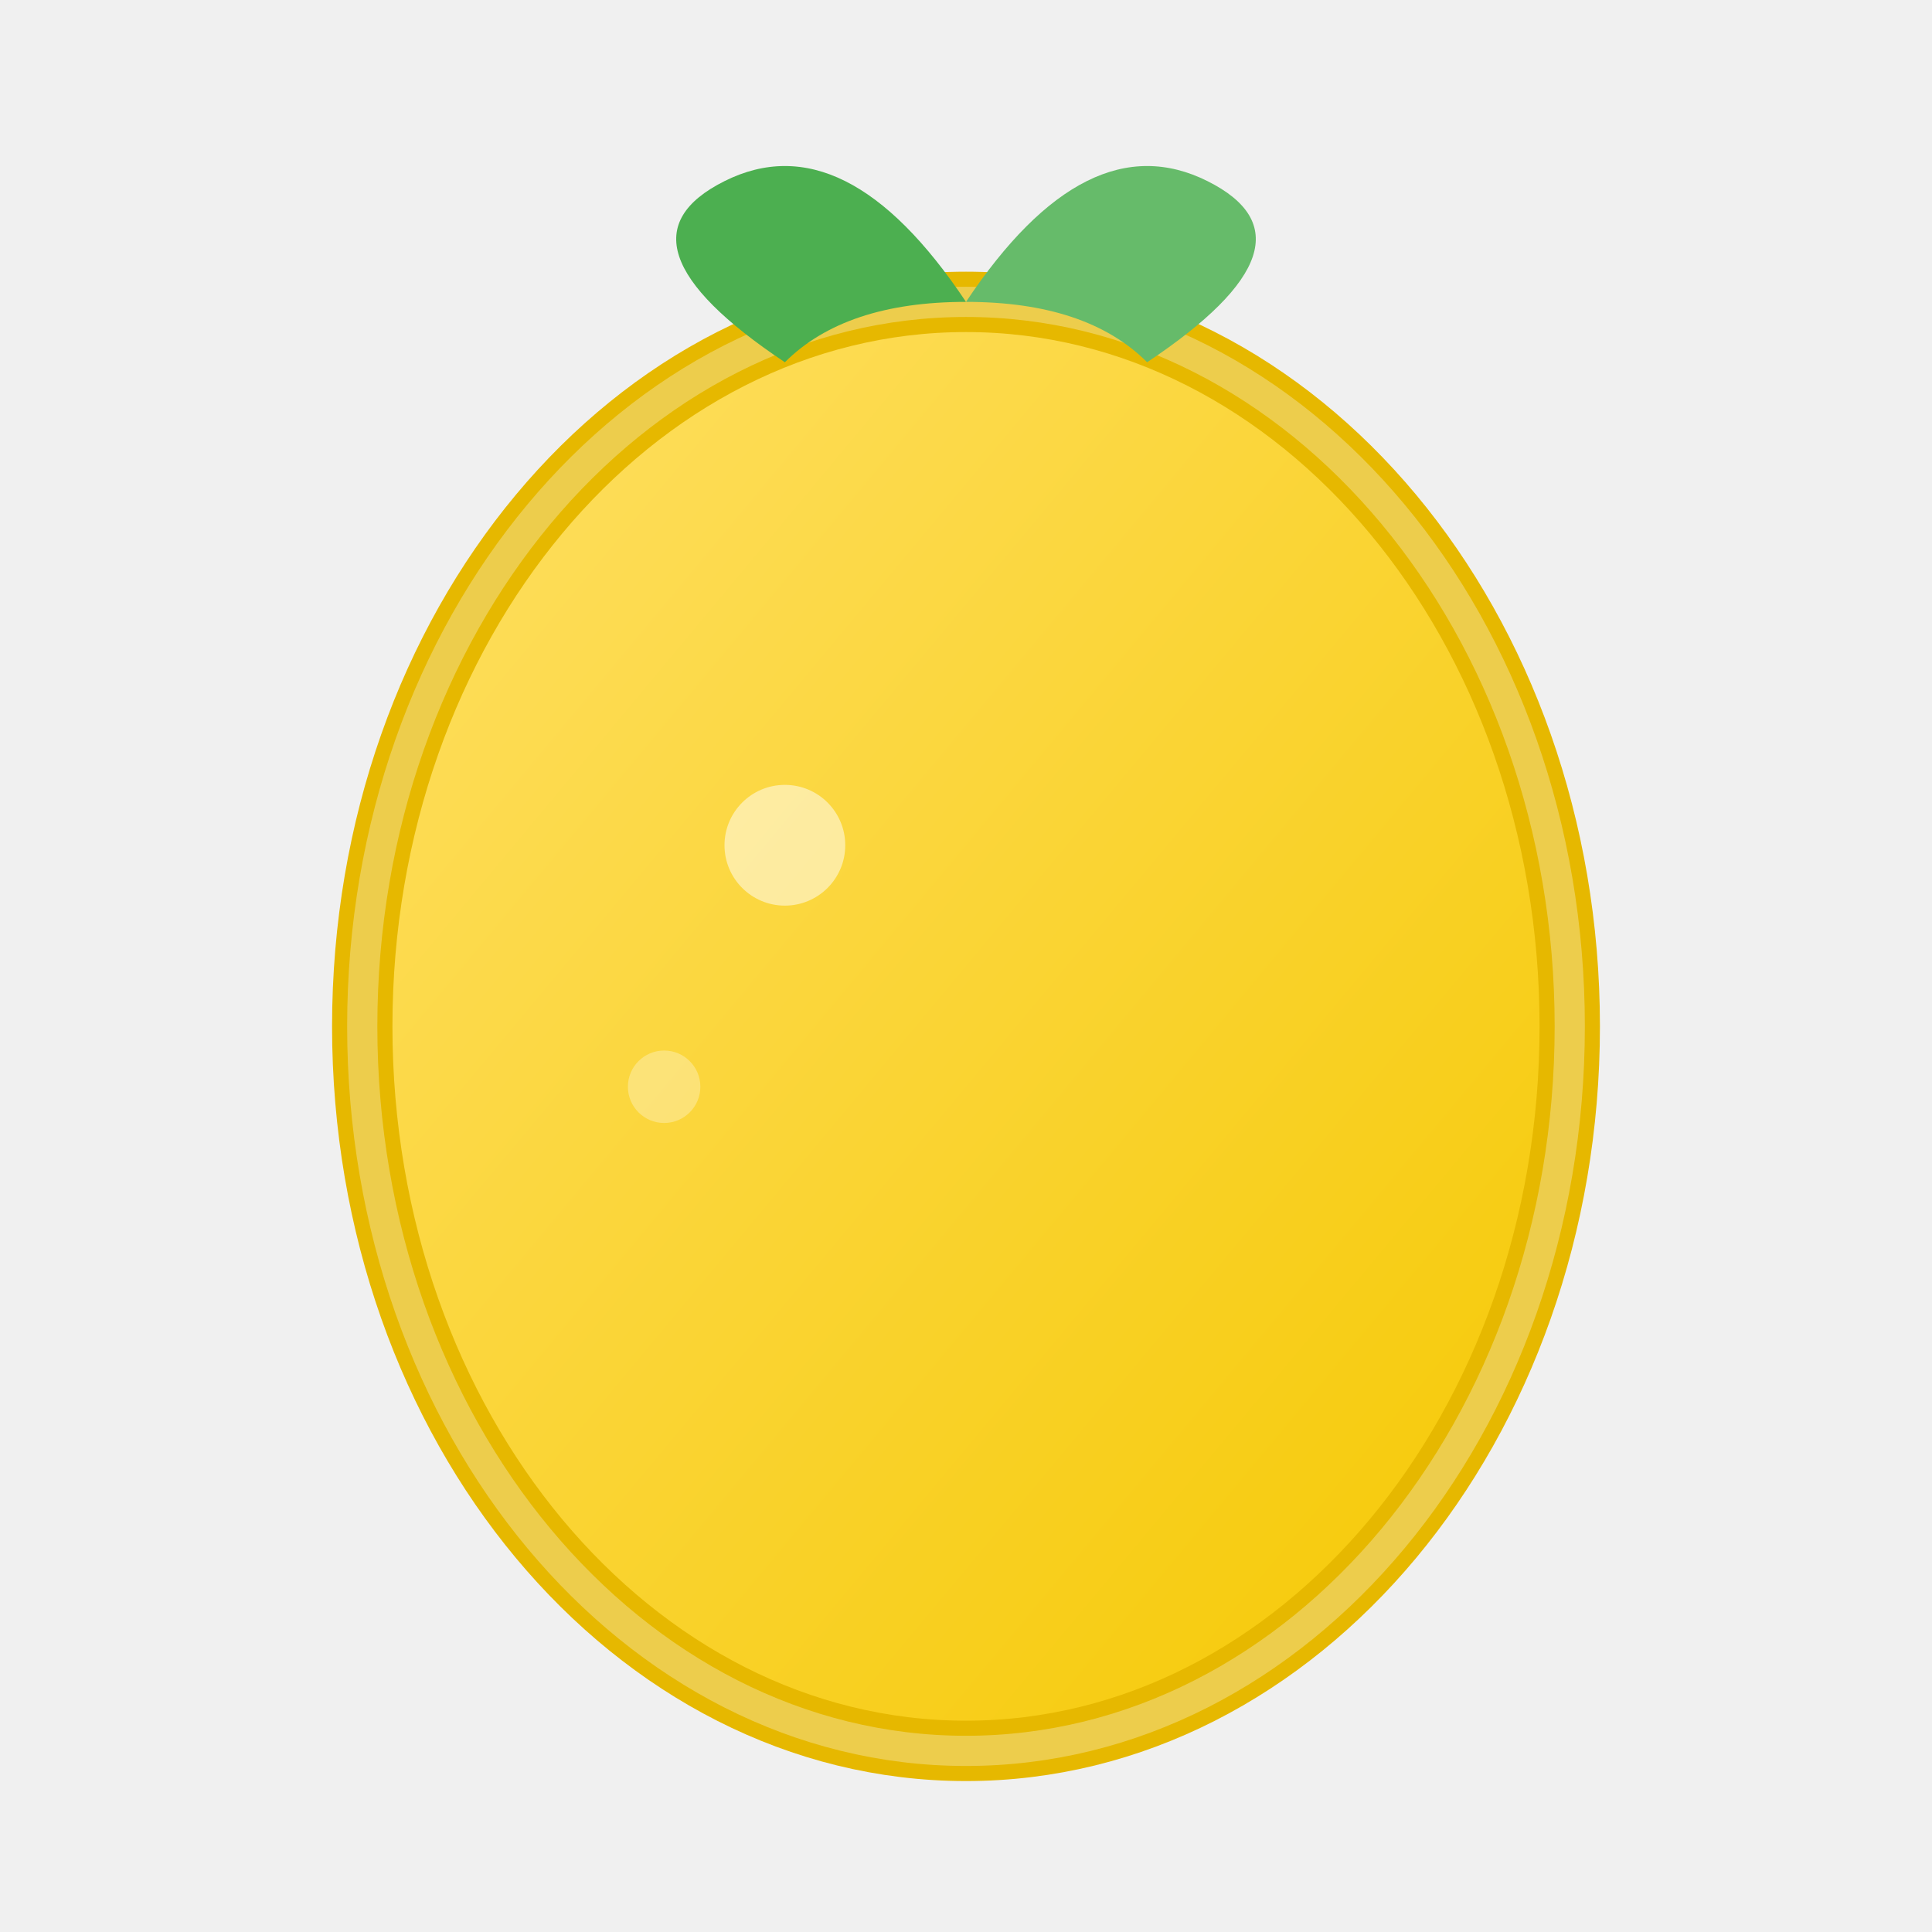
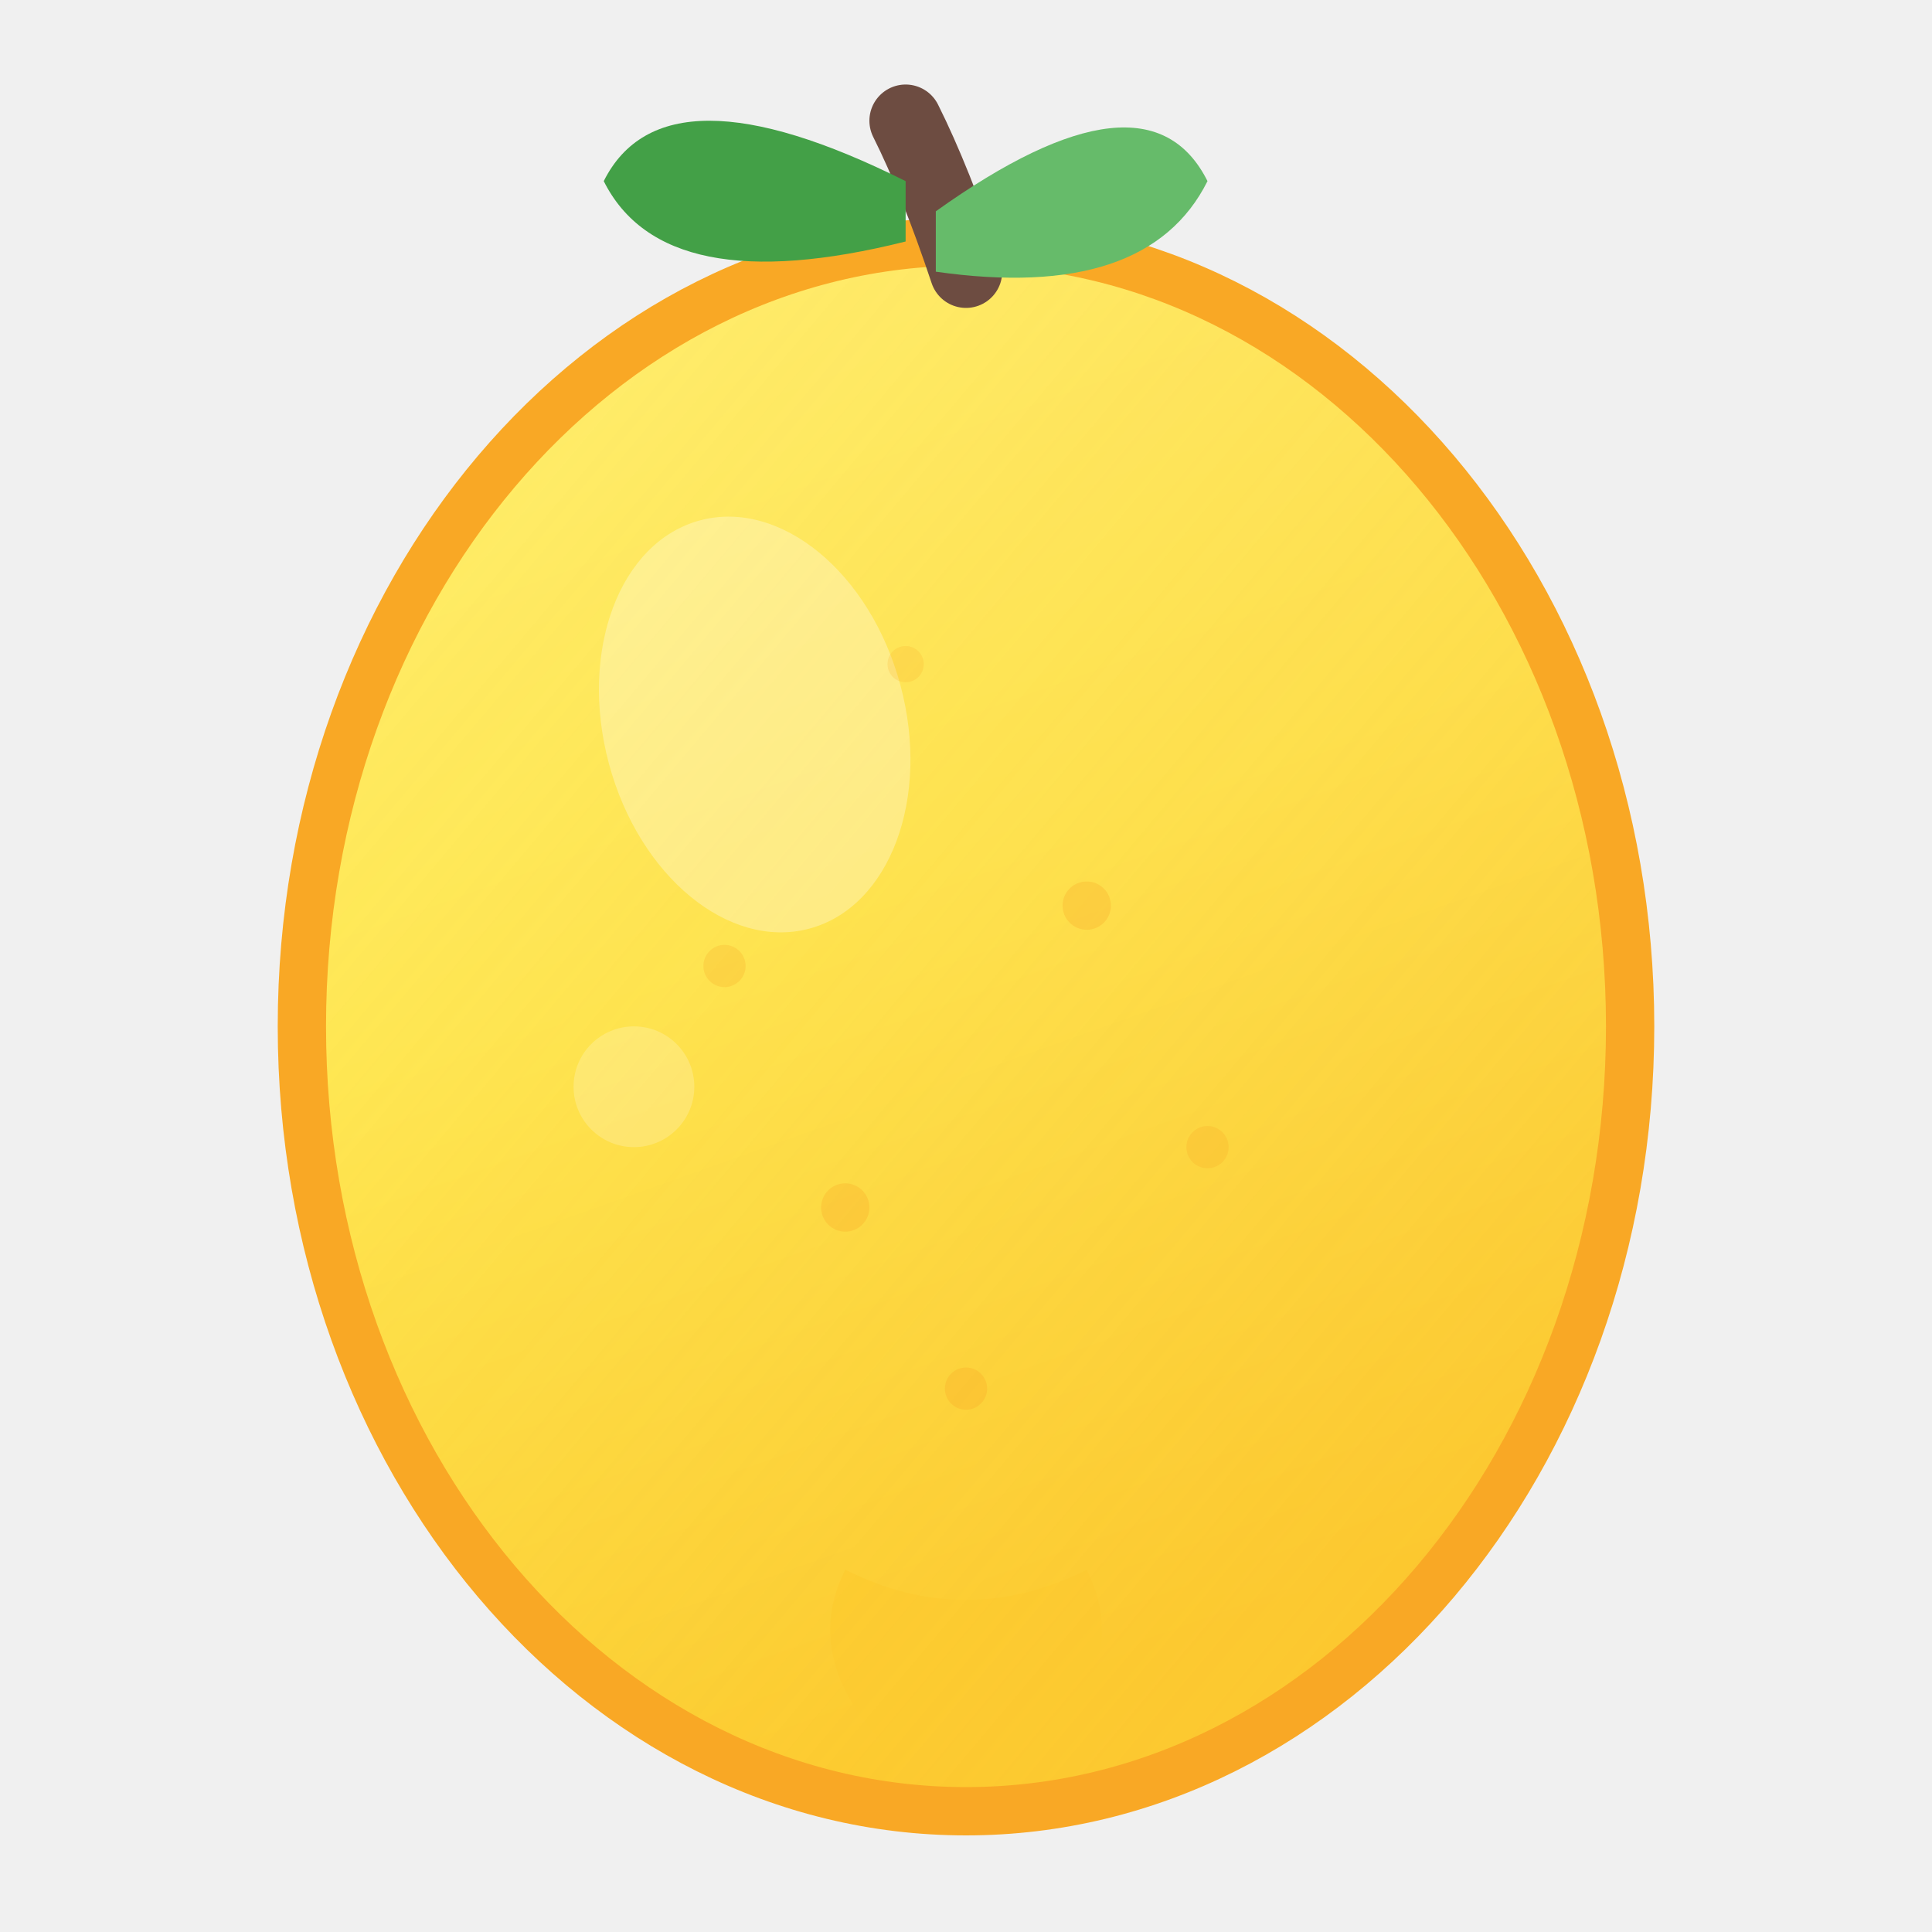
<svg xmlns="http://www.w3.org/2000/svg" width="32" height="32" viewBox="0 0 32 32">
  <defs>
-     <linearGradient id="lg" x1="0" y1="0" x2="1" y2="1">
-       <stop offset="0%" stop-color="#FFE066" />
-       <stop offset="100%" stop-color="#F5C800" />
+     <linearGradient id="lemon-body" x1="0" y1="0" x2="0.3" y2="1">
+       <stop offset="0%" stop-color="#FFF176" />
+       <stop offset="50%" stop-color="#FFEE58" />
+       <stop offset="100%" stop-color="#FDD835" />
+     </linearGradient>
+     <linearGradient id="lemon-shadow" x1="0" y1="0" x2="1" y2="1">
+       <stop offset="0%" stop-color="#F9A825" stop-opacity="0" />
+       <stop offset="100%" stop-color="#F9A825" stop-opacity="0.4" />
    </linearGradient>
  </defs>
-   <ellipse cx="16" cy="17" rx="10" ry="12" fill="url(#lg)" stroke="#E6B800" stroke-width="1" />
-   <ellipse cx="16" cy="17" rx="10" ry="12" fill="none" stroke="#fff" stroke-width="0.5" opacity="0.3" />
-   <path d="M16 5 Q14 2 12 3 Q10 4 13 6 Q14 5 16 5Z" fill="#4CAF50" />
-   <path d="M16 5 Q18 2 20 3 Q22 4 19 6 Q18 5 16 5Z" fill="#66BB6A" />
-   <circle cx="13" cy="14" r="1" fill="#fff" opacity="0.5" />
-   <circle cx="11" cy="18" r="0.6" fill="#fff" opacity="0.3" />
+   <ellipse cx="16" cy="17" rx="11" ry="13" fill="url(#lemon-body)" />
+   <path d="M16 30 Q13 28 14 26 Q16 27 18 26 Q19 28 16 30Z" fill="#FDD835" />
+   <ellipse cx="16" cy="17" rx="11" ry="13" fill="url(#lemon-shadow)" />
+   <ellipse cx="16" cy="17" rx="11" ry="13" fill="none" stroke="#F9A825" stroke-width="0.8" />
+   <path d="M16 4.5 Q15.5 3 15 2" fill="none" stroke="#6D4C41" stroke-width="1.2" stroke-linecap="round" />
+   <path d="M15 3 Q11 1 10 3 Q11 5 15 4Z" fill="#43A047" />
+   <path d="M15.5 3.5 Q19 1 20 3 Q19 5 15.5 4.5Z" fill="#66BB6A" />
+   <ellipse cx="12.5" cy="12" rx="2.5" ry="3.5" fill="#fff" opacity="0.3" transform="rotate(-15 12.5 12)" />
+   <circle cx="10.5" cy="18" r="1" fill="#fff" opacity="0.2" />
+   <circle cx="14" cy="20" r="0.4" fill="#F9A825" opacity="0.3" />
+   <circle cx="18" cy="15" r="0.4" fill="#F9A825" opacity="0.3" />
+   <circle cx="12" cy="16" r="0.35" fill="#F9A825" opacity="0.25" />
+   <circle cx="20" cy="19" r="0.35" fill="#F9A825" opacity="0.25" />
+   <circle cx="16" cy="23" r="0.35" fill="#F9A825" opacity="0.3" />
+   <circle cx="15" cy="11" r="0.3" fill="#F9A825" opacity="0.2" />
</svg>
